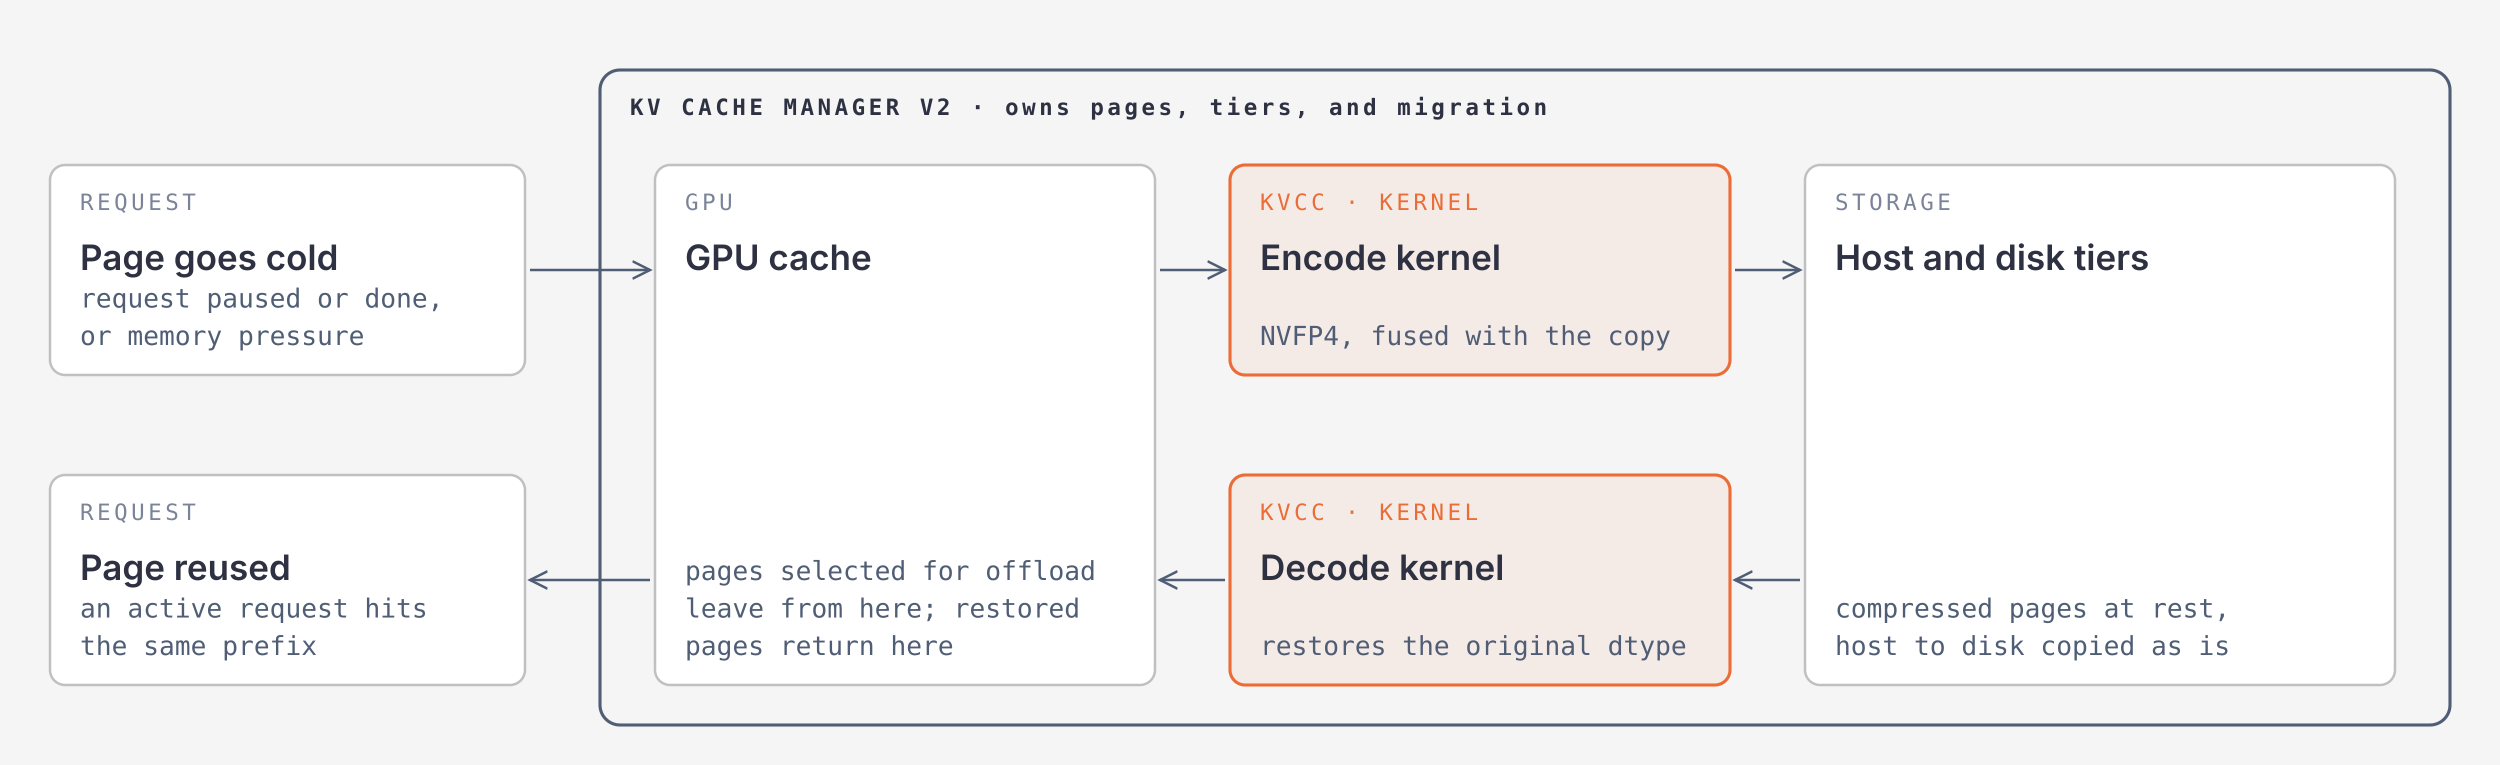
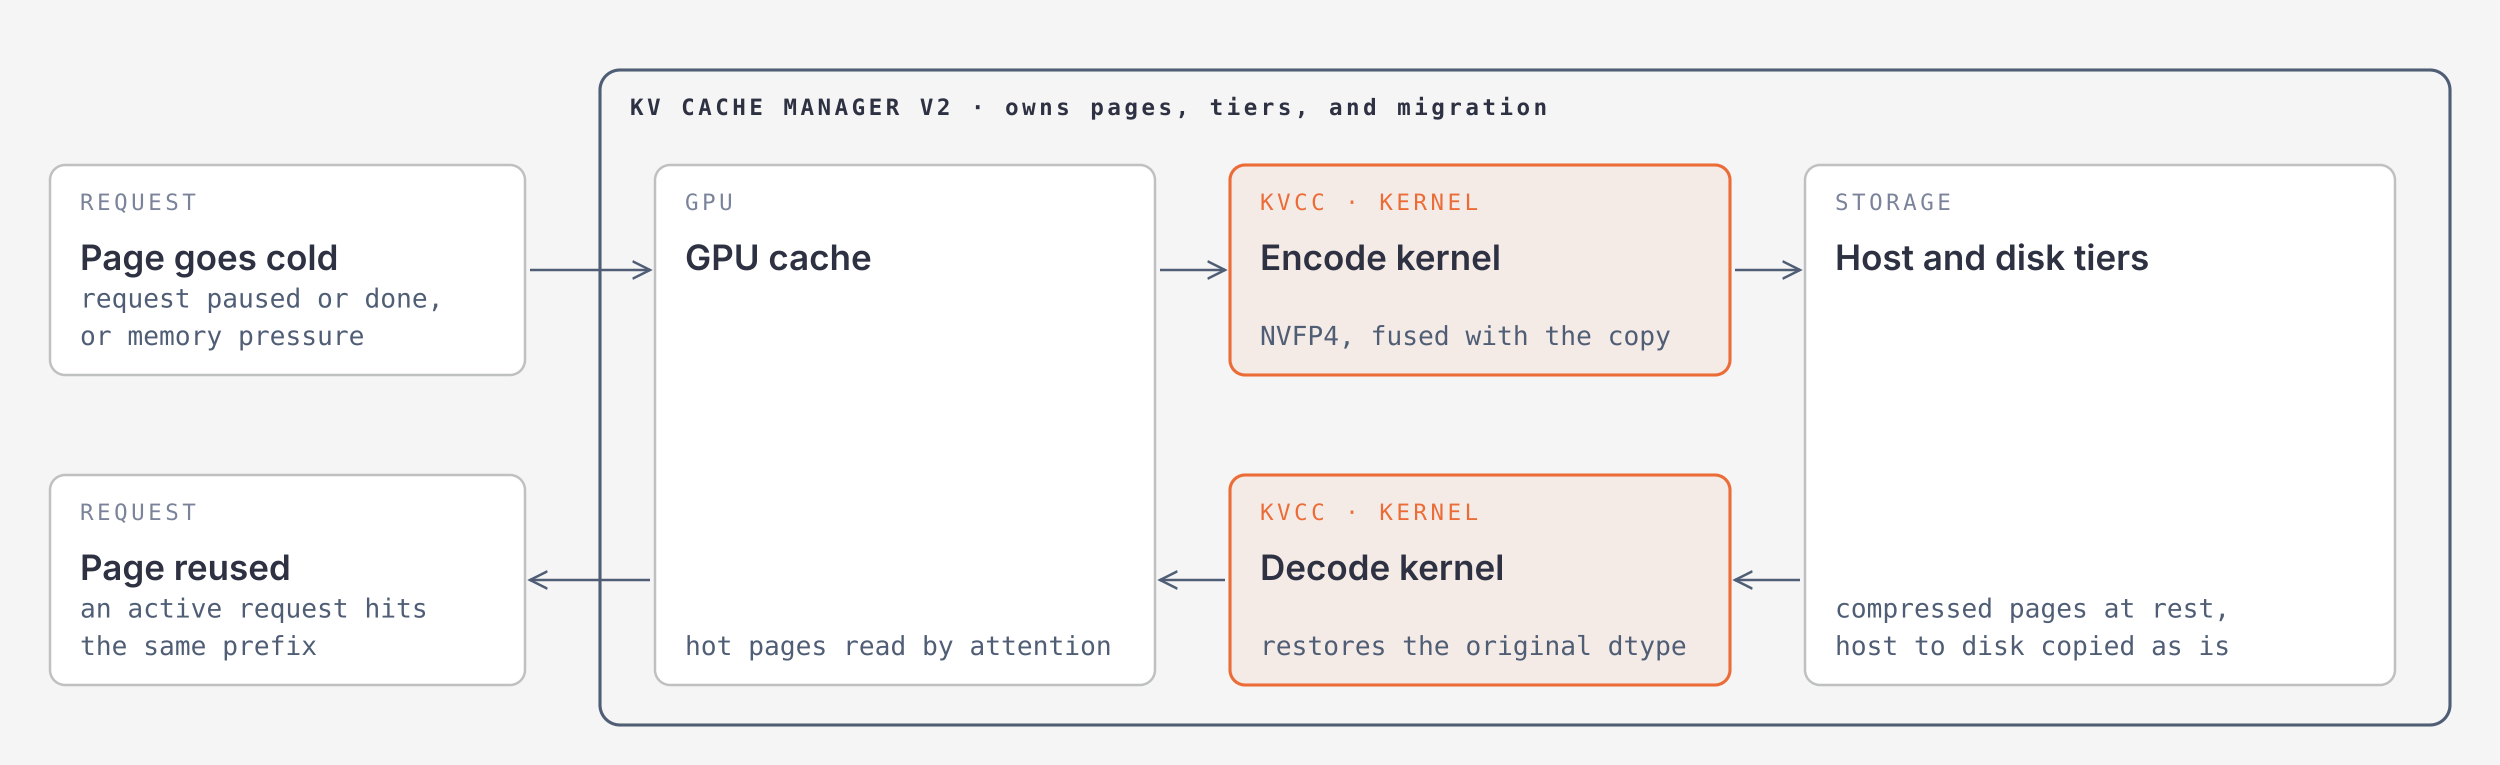
<svg xmlns="http://www.w3.org/2000/svg" viewBox="0 0 1000 306" width="1000" height="306">
  <defs>
    <marker id="ah" markerWidth="8" markerHeight="8" refX="7" refY="4" orient="auto" markerUnits="userSpaceOnUse">
      <path d="M0,0.5 L7,4 L0,7.5" fill="none" stroke="#4f5d75" stroke-width="1" />
    </marker>
  </defs>
  <rect width="1000" height="306" fill="#f5f5f5" />
  <rect x="240" y="28" width="740" height="262" rx="8" fill="none" stroke="#4f5d75" stroke-width="1.25" />
  <text x="252" y="46" font-family="'Geist Mono','SFMono-Regular',Menlo,Consolas,monospace" font-size="9" font-weight="600" letter-spacing="1.4" fill="#2d3142" text-anchor="start">KV CACHE MANAGER V2 · owns pages, tiers, and migration</text>
  <rect x="20" y="66" width="190" height="84" rx="6" fill="#ffffff" stroke="#bfc0c0" stroke-width="1" />
  <text x="32" y="84" font-family="'Geist Mono','SFMono-Regular',Menlo,Consolas,monospace" font-size="9" font-weight="500" letter-spacing="1.4" fill="#7a8399" text-anchor="start">REQUEST</text>
  <text x="32" y="108" font-family="'Geist','Inter',system-ui,-apple-system,'Segoe UI',sans-serif" font-size="14" font-weight="600" fill="#2d3142" text-anchor="start">Page goes cold</text>
  <text x="32" y="123" font-family="'Geist Mono','SFMono-Regular',Menlo,Consolas,monospace" font-size="10.5" font-weight="500" fill="#4f5d75" text-anchor="start">request paused or done,</text>
  <text x="32" y="138" font-family="'Geist Mono','SFMono-Regular',Menlo,Consolas,monospace" font-size="10.5" font-weight="500" fill="#4f5d75" text-anchor="start">or memory pressure</text>
  <rect x="20" y="190" width="190" height="84" rx="6" fill="#ffffff" stroke="#bfc0c0" stroke-width="1" />
  <text x="32" y="208" font-family="'Geist Mono','SFMono-Regular',Menlo,Consolas,monospace" font-size="9" font-weight="500" letter-spacing="1.4" fill="#7a8399" text-anchor="start">REQUEST</text>
  <text x="32" y="232" font-family="'Geist','Inter',system-ui,-apple-system,'Segoe UI',sans-serif" font-size="14" font-weight="600" fill="#2d3142" text-anchor="start">Page reused</text>
  <text x="32" y="247" font-family="'Geist Mono','SFMono-Regular',Menlo,Consolas,monospace" font-size="10.5" font-weight="500" fill="#4f5d75" text-anchor="start">an active request hits</text>
  <text x="32" y="262" font-family="'Geist Mono','SFMono-Regular',Menlo,Consolas,monospace" font-size="10.5" font-weight="500" fill="#4f5d75" text-anchor="start">the same prefix</text>
  <rect x="262" y="66" width="200" height="208" rx="6" fill="#ffffff" stroke="#bfc0c0" stroke-width="1" />
  <text x="274" y="84" font-family="'Geist Mono','SFMono-Regular',Menlo,Consolas,monospace" font-size="9" font-weight="500" letter-spacing="1.4" fill="#7a8399" text-anchor="start">GPU</text>
  <text x="274" y="108" font-family="'Geist','Inter',system-ui,-apple-system,'Segoe UI',sans-serif" font-size="14" font-weight="600" fill="#2d3142" text-anchor="start">GPU cache</text>
-   <text x="274" y="232" font-family="'Geist Mono','SFMono-Regular',Menlo,Consolas,monospace" font-size="10.5" font-weight="500" fill="#4f5d75" text-anchor="start">pages selected for offload</text>
-   <text x="274" y="247" font-family="'Geist Mono','SFMono-Regular',Menlo,Consolas,monospace" font-size="10.5" font-weight="500" fill="#4f5d75" text-anchor="start">leave from here; restored</text>
-   <text x="274" y="262" font-family="'Geist Mono','SFMono-Regular',Menlo,Consolas,monospace" font-size="10.5" font-weight="500" fill="#4f5d75" text-anchor="start">pages return here</text>
+   <text x="274" y="262" font-family="'Geist Mono','SFMono-Regular',Menlo,Consolas,monospace" font-size="10.5" font-weight="500" fill="#4f5d75" text-anchor="start">hot pages read by attention</text>
  <rect x="722" y="66" width="236" height="208" rx="6" fill="#ffffff" stroke="#bfc0c0" stroke-width="1" />
  <text x="734" y="84" font-family="'Geist Mono','SFMono-Regular',Menlo,Consolas,monospace" font-size="9" font-weight="500" letter-spacing="1.4" fill="#7a8399" text-anchor="start">STORAGE</text>
  <text x="734" y="108" font-family="'Geist','Inter',system-ui,-apple-system,'Segoe UI',sans-serif" font-size="14" font-weight="600" fill="#2d3142" text-anchor="start">Host and disk tiers</text>
  <text x="734" y="247" font-family="'Geist Mono','SFMono-Regular',Menlo,Consolas,monospace" font-size="10.5" font-weight="500" fill="#4f5d75" text-anchor="start">compressed pages at rest,</text>
  <text x="734" y="262" font-family="'Geist Mono','SFMono-Regular',Menlo,Consolas,monospace" font-size="10.5" font-weight="500" fill="#4f5d75" text-anchor="start">host to disk copied as is</text>
  <rect x="492" y="66" width="200" height="84" rx="6" fill="rgba(235,108,54,0.08)" stroke="#eb6c36" stroke-width="1.25" />
  <text x="504" y="84" font-family="'Geist Mono','SFMono-Regular',Menlo,Consolas,monospace" font-size="9" font-weight="500" letter-spacing="1.4" fill="#eb6c36" text-anchor="start">KVCC · KERNEL</text>
  <text x="504" y="108" font-family="'Geist','Inter',system-ui,-apple-system,'Segoe UI',sans-serif" font-size="14" font-weight="600" fill="#2d3142" text-anchor="start">Encode kernel</text>
  <text x="504" y="138" font-family="'Geist Mono','SFMono-Regular',Menlo,Consolas,monospace" font-size="10.5" font-weight="500" fill="#4f5d75" text-anchor="start">NVFP4, fused with the copy</text>
  <rect x="492" y="190" width="200" height="84" rx="6" fill="rgba(235,108,54,0.08)" stroke="#eb6c36" stroke-width="1.25" />
  <text x="504" y="208" font-family="'Geist Mono','SFMono-Regular',Menlo,Consolas,monospace" font-size="9" font-weight="500" letter-spacing="1.4" fill="#eb6c36" text-anchor="start">KVCC · KERNEL</text>
  <text x="504" y="232" font-family="'Geist','Inter',system-ui,-apple-system,'Segoe UI',sans-serif" font-size="14" font-weight="600" fill="#2d3142" text-anchor="start">Decode kernel</text>
  <text x="504" y="262" font-family="'Geist Mono','SFMono-Regular',Menlo,Consolas,monospace" font-size="10.5" font-weight="500" fill="#4f5d75" text-anchor="start">restores the original dtype</text>
  <path d="M212,108.0 L260,108.0" fill="none" stroke="#4f5d75" stroke-width="1" marker-end="url(#ah)" />
  <path d="M464,108.0 L490,108.0" fill="none" stroke="#4f5d75" stroke-width="1" marker-end="url(#ah)" />
  <path d="M694,108.0 L720,108.0" fill="none" stroke="#4f5d75" stroke-width="1" marker-end="url(#ah)" />
  <path d="M720,232.0 L694,232.0" fill="none" stroke="#4f5d75" stroke-width="1" marker-end="url(#ah)" />
  <path d="M490,232.0 L464,232.0" fill="none" stroke="#4f5d75" stroke-width="1" marker-end="url(#ah)" />
  <path d="M260,232.0 L212,232.0" fill="none" stroke="#4f5d75" stroke-width="1" marker-end="url(#ah)" />
</svg>
